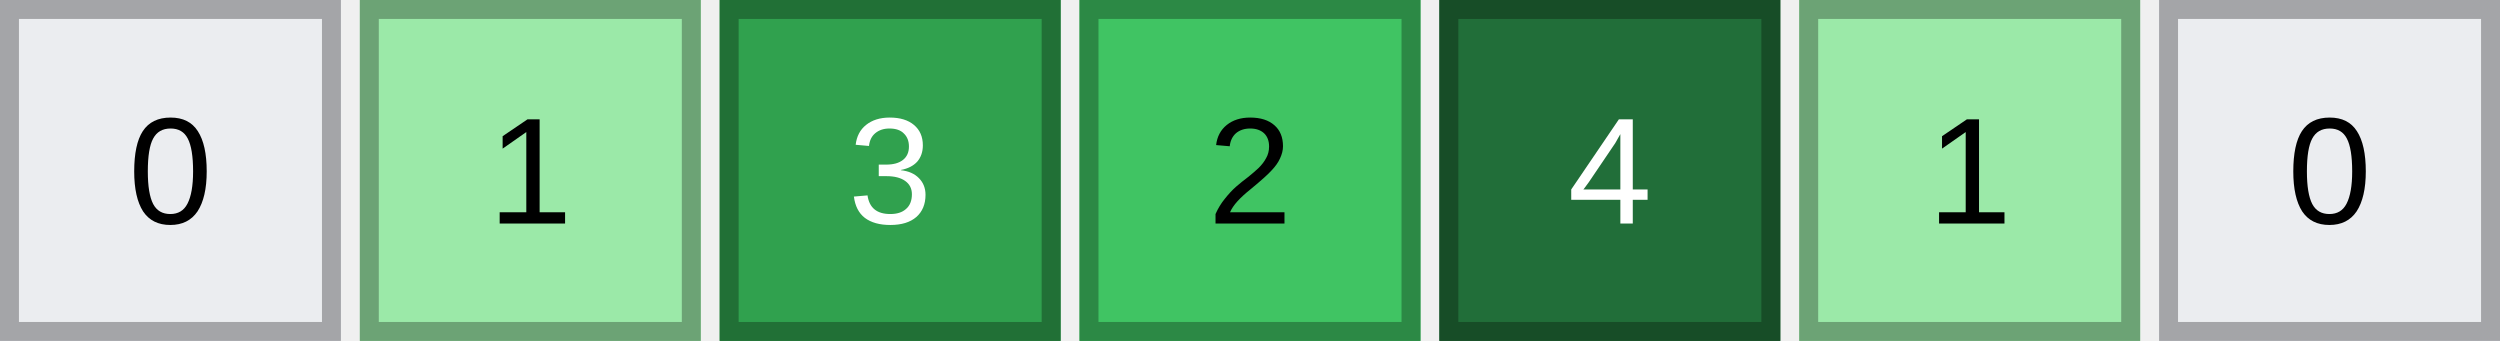
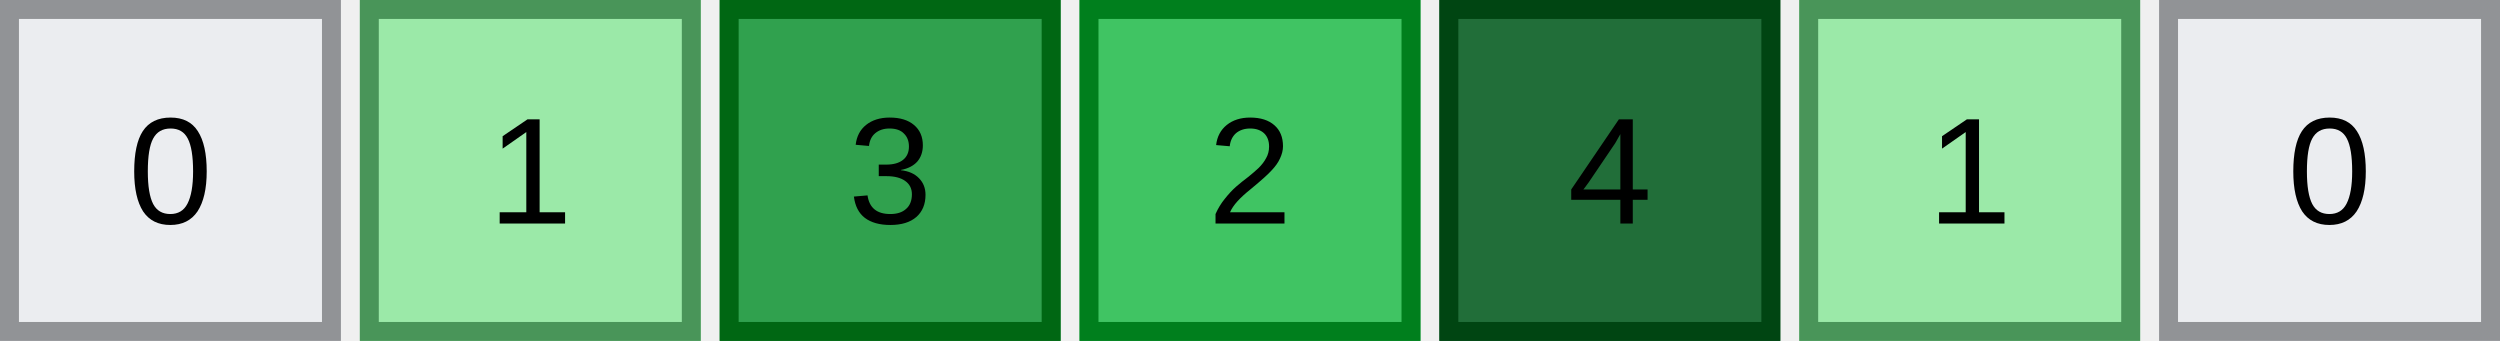
<svg xmlns="http://www.w3.org/2000/svg" width="132" height="18">
  <rect x="0" y="0" width="18" height="18" fill="#ebedf0" />
-   <rect x="0.5" y="0.5" width="17" height="17" fill="none" stroke="#a4a5a8" stroke-width="1" />
+   <rect x="0.5" y="0.5" width="17" height="17" fill="none" stroke="#919396" stroke-width="1" />
  <text x="9" y="11.8" text-anchor="middle" font-family="Arial, sans-serif" font-size="8" fill="#000000">0</text>
  <rect x="19" y="0" width="18" height="18" fill="#9be9a8" />
-   <rect x="19.5" y="0.5" width="17" height="17" fill="none" stroke="#6ca375" stroke-width="1" />
+   <rect x="19.5" y="0.5" width="17" height="17" fill="none" stroke="#499559" stroke-width="1" />
  <text x="28" y="11.8" text-anchor="middle" font-family="Arial, sans-serif" font-size="8" fill="#000000">1</text>
  <rect x="38" y="0" width="18" height="18" fill="#30a14e" />
-   <rect x="38.5" y="0.5" width="17" height="17" fill="none" stroke="#217036" stroke-width="1" />
-   <text x="47" y="11.8" text-anchor="middle" font-family="Arial, sans-serif" font-size="8" fill="#ffffff">3</text>
+   <rect x="38.5" y="0.5" width="17" height="17" fill="none" stroke="#006713" stroke-width="1" />
+   <text x="47" y="11.8" text-anchor="middle" font-family="Arial, sans-serif" font-size="8" fill="#000000">3</text>
  <rect x="57" y="0" width="18" height="18" fill="#40c463" />
-   <rect x="57.5" y="0.5" width="17" height="17" fill="none" stroke="#2c8945" stroke-width="1" />
+   <rect x="57.5" y="0.5" width="17" height="17" fill="none" stroke="#007f1d" stroke-width="1" />
  <text x="66" y="11.8" text-anchor="middle" font-family="Arial, sans-serif" font-size="8" fill="#000000">2</text>
  <rect x="76" y="0" width="18" height="18" fill="#216e39" />
-   <rect x="76.5" y="0.5" width="17" height="17" fill="none" stroke="#174d27" stroke-width="1" />
-   <text x="85" y="11.8" text-anchor="middle" font-family="Arial, sans-serif" font-size="8" fill="#ffffff">4</text>
+   <rect x="76.5" y="0.5" width="17" height="17" fill="none" stroke="#004512" stroke-width="1" />
+   <text x="85" y="11.8" text-anchor="middle" font-family="Arial, sans-serif" font-size="8" fill="#000000">4</text>
  <rect x="95" y="0" width="18" height="18" fill="#9be9a8" />
-   <rect x="95.5" y="0.5" width="17" height="17" fill="none" stroke="#6ca375" stroke-width="1" />
+   <rect x="95.5" y="0.5" width="17" height="17" fill="none" stroke="#499559" stroke-width="1" />
  <text x="104" y="11.8" text-anchor="middle" font-family="Arial, sans-serif" font-size="8" fill="#000000">1</text>
  <rect x="114" y="0" width="18" height="18" fill="#ebedf0" />
-   <rect x="114.5" y="0.5" width="17" height="17" fill="none" stroke="#a4a5a8" stroke-width="1" />
+   <rect x="114.5" y="0.5" width="17" height="17" fill="none" stroke="#919396" stroke-width="1" />
  <text x="123" y="11.8" text-anchor="middle" font-family="Arial, sans-serif" font-size="8" fill="#000000">0</text>
</svg>
